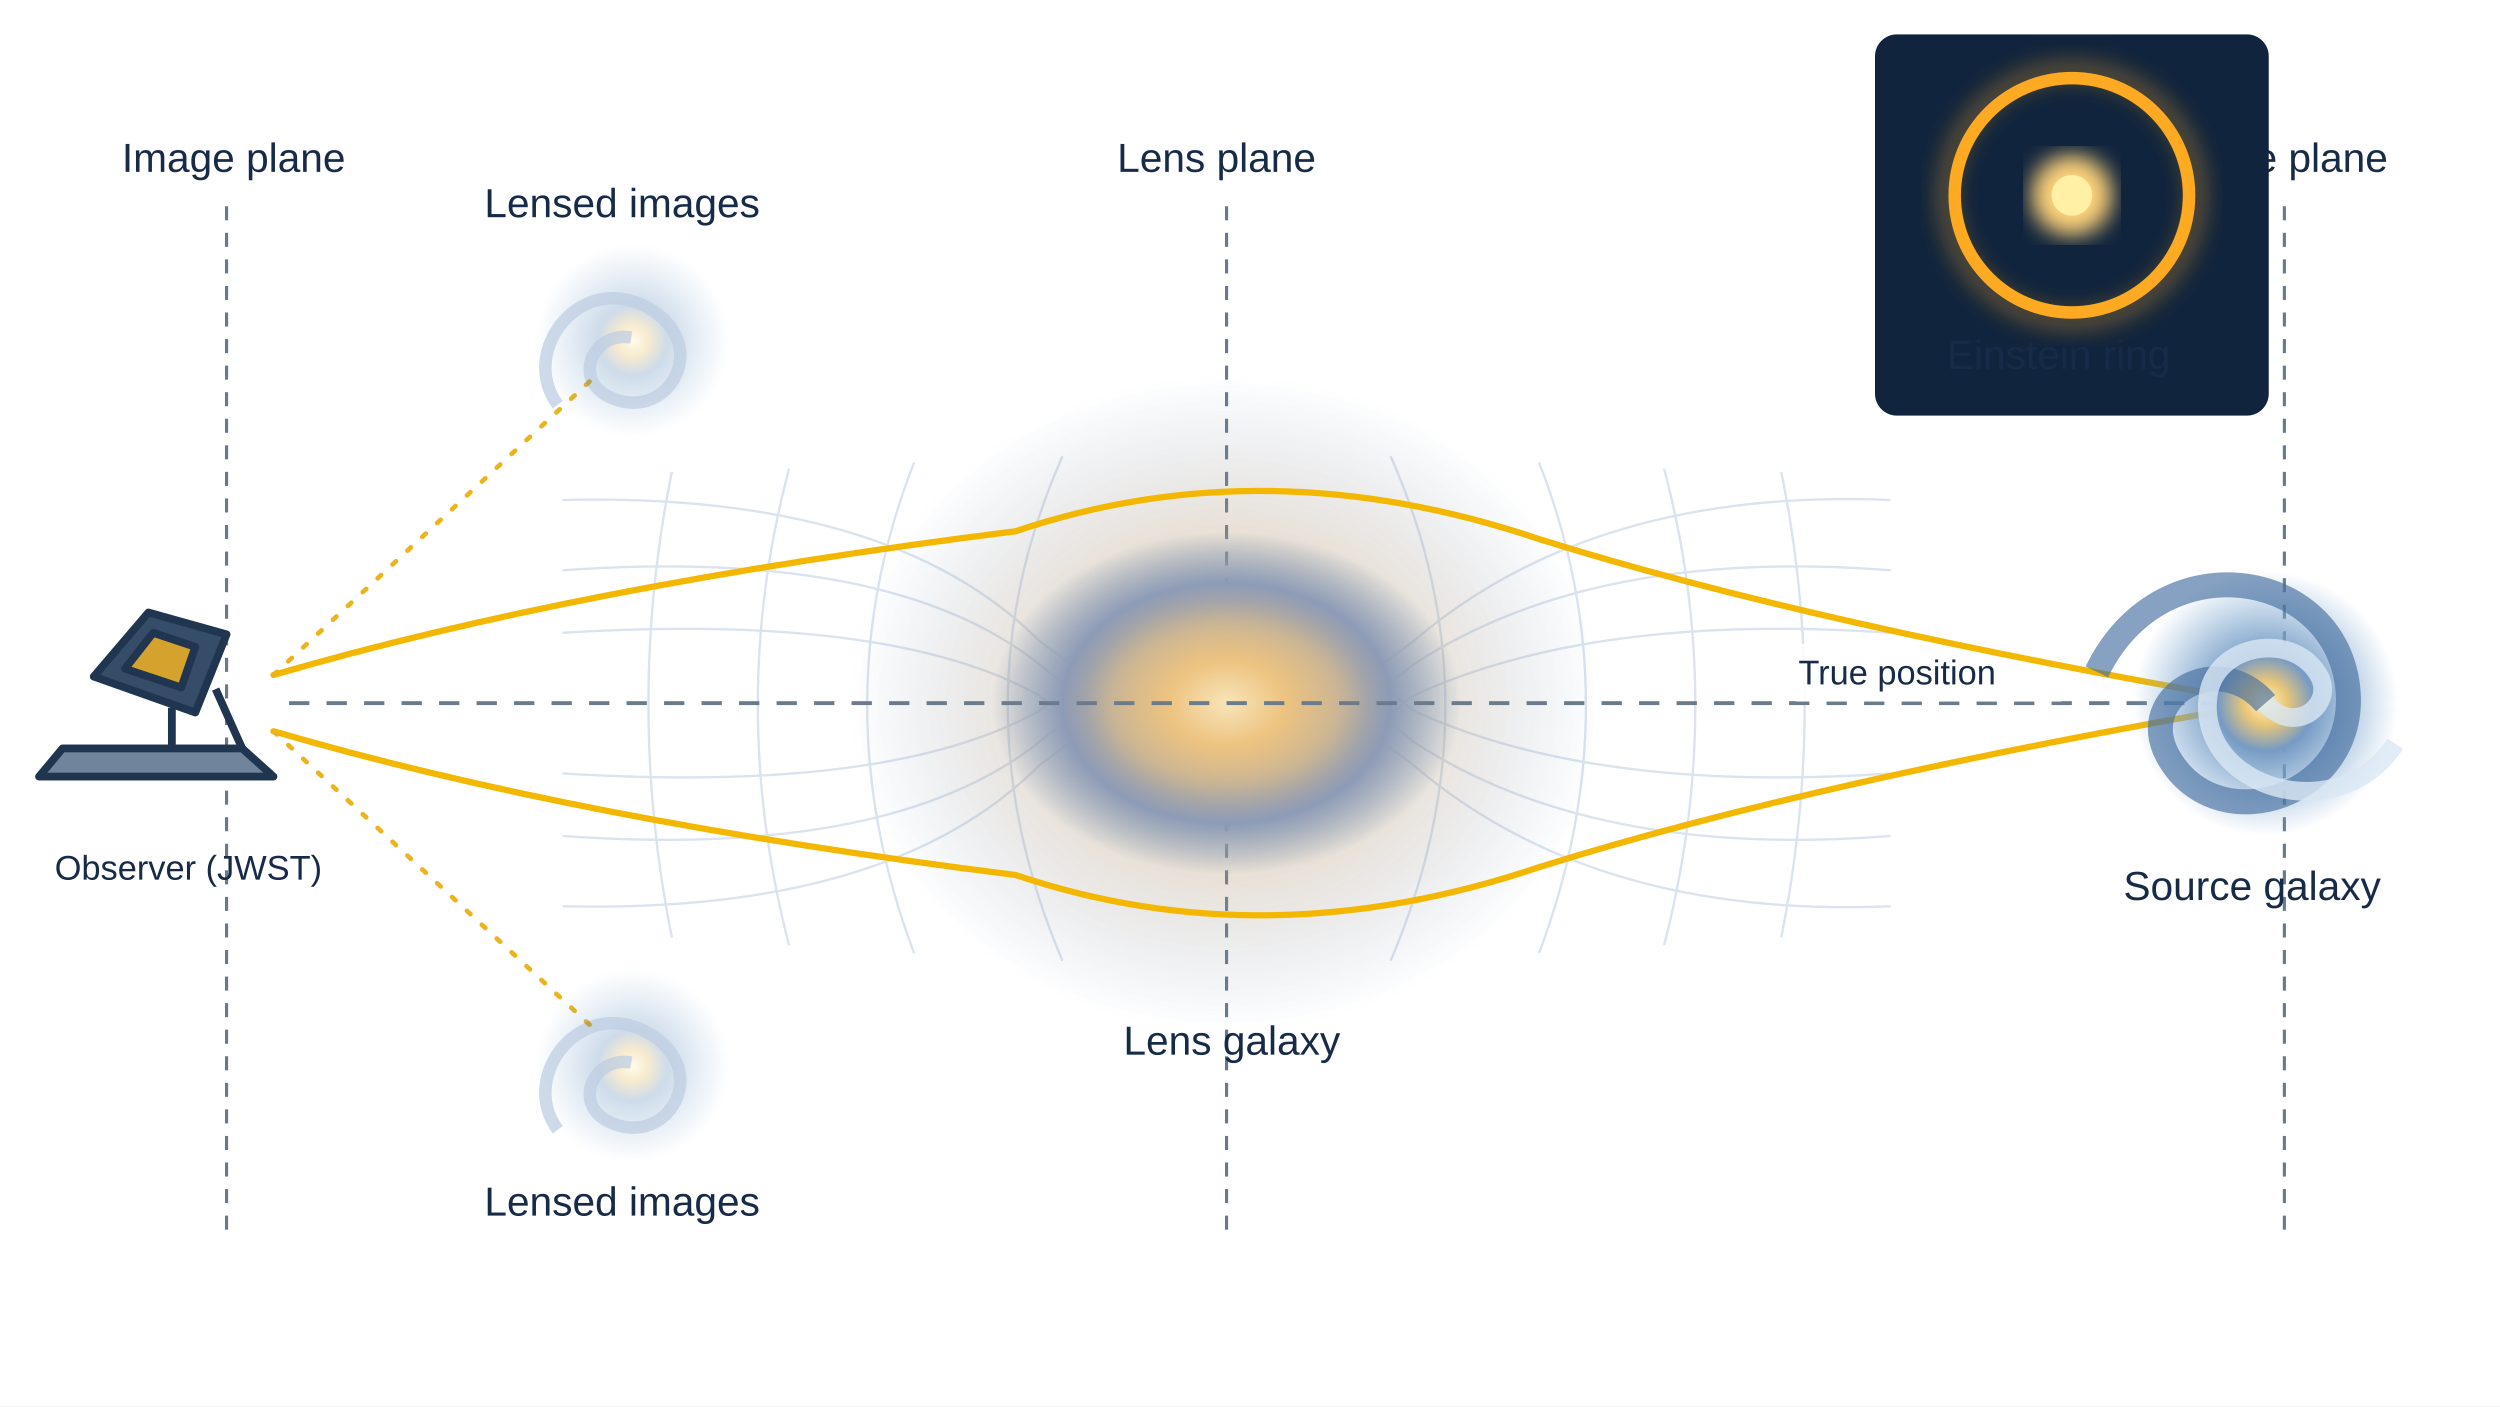
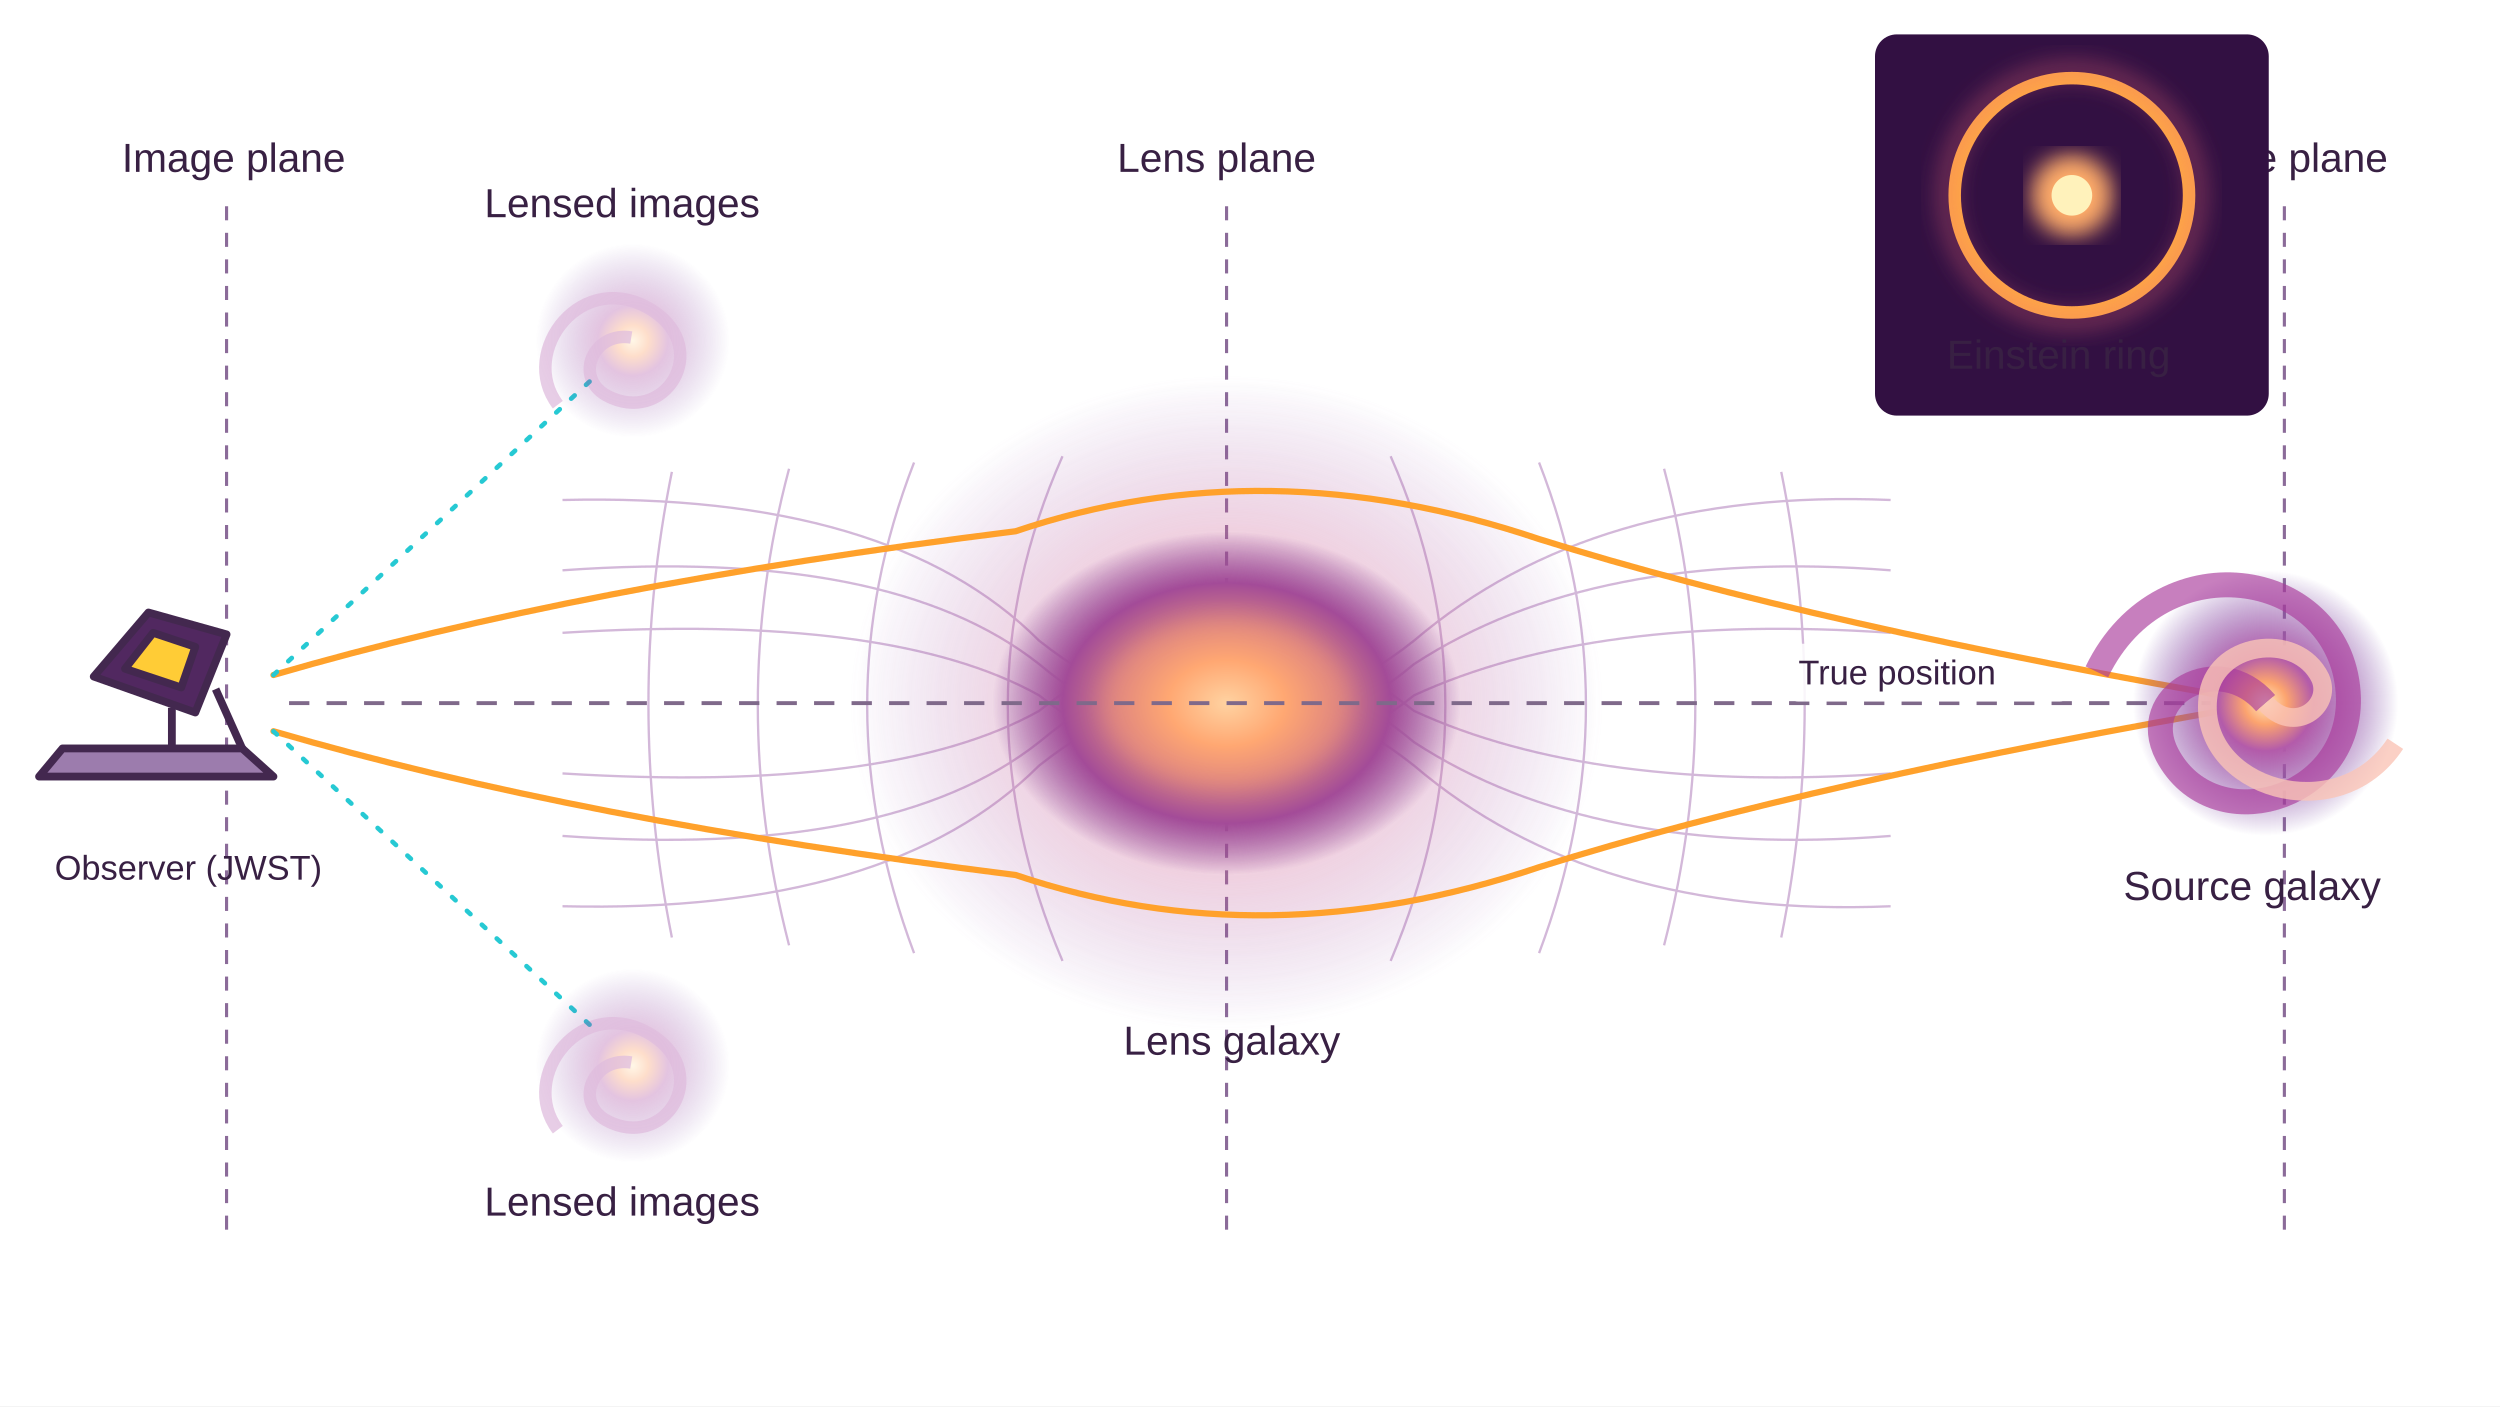
<svg xmlns="http://www.w3.org/2000/svg" width="1600" height="900" viewBox="0 0 1600 900" role="img" aria-label="Strong gravitational lensing side-view schematic">
  <defs>
    <radialGradient id="halo">
-       <stop stop-color="#ffd77f" stop-opacity=".95" />
-       <stop offset=".35" stop-color="#d39f5e" stop-opacity=".5" />
-       <stop offset="1" stop-color="#6082af" stop-opacity="0" />
+       <stop stop-color="#ffb968" stop-opacity=".95" />
+       <stop offset=".35" stop-color="#ea7293" stop-opacity=".5" />
+       <stop offset="1" stop-color="#79349d" stop-opacity="0" />
    </radialGradient>
    <radialGradient id="ell">
-       <stop stop-color="#fff6d1" />
-       <stop offset=".25" stop-color="#edc37b" />
-       <stop offset=".7" stop-color="#8d9bb7" />
-       <stop offset="1" stop-color="#7996b7" stop-opacity="0" />
+       <stop stop-color="#fff0b8" />
+       <stop offset=".25" stop-color="#ffae70" />
+       <stop offset=".7" stop-color="#a34b98" />
+       <stop offset="1" stop-color="#78328c" stop-opacity="0" />
    </radialGradient>
    <radialGradient id="spiral">
-       <stop stop-color="#fff4c6" />
-       <stop offset=".16" stop-color="#eac778" />
-       <stop offset=".36" stop-color="#769bc4" />
-       <stop offset="1" stop-color="#7eacd4" stop-opacity="0" />
+       <stop stop-color="#ffe9bd" />
+       <stop offset=".16" stop-color="#fca46f" />
+       <stop offset=".36" stop-color="#b35baa" />
+       <stop offset="1" stop-color="#66349a" stop-opacity="0" />
    </radialGradient>
    <filter id="blur">
      <feGaussianBlur stdDeviation="7" />
    </filter>
-     <style>text{font-family:Arial,Helvetica,sans-serif;fill:#172b49;font-size:26px;font-weight:500}.small{font-size:22px}.plane{stroke:#667991;stroke-width:2;stroke-dasharray:9 8}.ray{stroke:#f3b700;stroke-width:4;fill:none;stroke-linecap:round}.ghost{opacity:.36}</style>
+     <style>text{font-family:Arial,Helvetica,sans-serif;fill:#382043;font-size:26px;font-weight:500}.small{font-size:22px}.plane{stroke:#8b6b99;stroke-width:2;stroke-dasharray:9 8}.ray{stroke:#ffa12b;stroke-width:4;fill:none;stroke-linecap:round}.ghost{opacity:.36}</style>
  </defs>
  <rect width="1600" height="900" fill="white" />
  <path class="plane" d="M145 132V795 M785 132V795 M1462 132V795" />
  <text x="78" y="110">Image plane</text>
  <text x="715" y="110">Lens plane</text>
  <text x="1375" y="110">Source plane</text>
-   <g stroke="#acc0d9" stroke-width="1.5" fill="none" opacity=".45">
+   <g stroke="#9d61aa" stroke-width="1.5" fill="none" opacity=".45">
    <path d="M360 320 Q570 315 665 410 Q785 505 905 410 Q1020 312 1210 320" />
    <path d="M360 365 Q570 350 665 425 Q785 525 905 425 Q1020 350 1210 365" />
    <path d="M360 405 Q570 392 665 445 Q785 540 905 445 Q1020 392 1210 405" />
    <path d="M360 495 Q570 508 665 455 Q785 360 905 455 Q1020 508 1210 495" />
    <path d="M360 535 Q570 550 665 475 Q785 375 905 475 Q1020 550 1210 535" />
    <path d="M360 580 Q570 585 665 490 Q785 395 905 490 Q1020 588 1210 580" />
    <path d="M430 302 Q400 450 430 600 M505 300 Q465 450 505 605 M585 296 Q525 450 585 610 M680 292 Q610 450 680 615 M890 292 Q960 450 890 615 M985 296 Q1045 450 985 610 M1065 300 Q1105 450 1065 605 M1140 302 Q1170 450 1140 600" />
  </g>
  <ellipse cx="785" cy="450" rx="242" ry="210" fill="url(#halo)" opacity=".8" />
  <ellipse cx="785" cy="450" rx="150" ry="110" fill="url(#ell)" />
-   <ellipse cx="785" cy="450" rx="80" ry="54" fill="#eac389" opacity=".35" filter="url(#blur)" />
-   <path d="M185 450H1415" stroke="#6b7b8c" stroke-dasharray="13 11" stroke-width="2.5" fill="none" />
+   <ellipse cx="785" cy="450" rx="80" ry="54" fill="#ff9b76" opacity=".35" filter="url(#blur)" />
+   <path d="M185 450H1415" stroke="#7f698a" stroke-dasharray="13 11" stroke-width="2.5" fill="none" />
  <rect x="1144" y="412" width="181" height="37" rx="7" fill="white" opacity=".86" />
  <text class="small" x="1151" y="438">True position</text>
  <path class="ray" d="M1450 450 Q1160 400 985 345 Q810 286 650 340 Q370 375 175 432" />
  <path class="ray" d="M1450 450 Q1160 500 985 555 Q810 614 650 560 Q370 525 175 468" />
-   <path d="M175 432L384 238 M175 468L384 662" stroke="#edb31c" stroke-width="3" stroke-dasharray="3 10" fill="none" stroke-linecap="round" />
+   <path d="M175 432L384 238 M175 468L384 662" stroke="#26c9d3" stroke-width="3" stroke-dasharray="3 10" fill="none" stroke-linecap="round" />
  <g class="ghost">
    <circle cx="405" cy="218" r="62" fill="url(#spiral)" />
-     <path d="M404 216c-24 -4 -37 25 -16 37 37 20 68 -29 30 -54 -45 -29 -87 26 -61 60" stroke="#4b77af" stroke-width="8" fill="none" opacity=".75" />
+     <path d="M404 216c-24 -4 -37 25 -16 37 37 20 68 -29 30 -54 -45 -29 -87 26 -61 60" stroke="#a745a2" stroke-width="8" fill="none" opacity=".75" />
    <circle cx="405" cy="682" r="62" fill="url(#spiral)" />
-     <path d="M404 680c-24 -4 -37 25 -16 37 37 20 68 -29 30 -54 -45 -29 -87 26 -61 60" stroke="#4b77af" stroke-width="8" fill="none" opacity=".75" />
+     <path d="M404 680c-24 -4 -37 25 -16 37 37 20 68 -29 30 -54 -45 -29 -87 26 -61 60" stroke="#a745a2" stroke-width="8" fill="none" opacity=".75" />
  </g>
  <text x="310" y="139">Lensed images</text>
  <text x="310" y="778">Lensed images</text>
  <circle cx="1450" cy="450" r="85" fill="url(#spiral)" />
-   <path d="M1450 450c-30 -35 -83 -5 -63 33 29 55 117 30 116 -36 -2 -82 -119 -104 -161 -17" stroke="#456f9f" stroke-width="16" fill="none" opacity=".65" />
-   <path d="M1450 450c18 21 43 2 35 -16 -15 -31 -69 -23 -72 13 -6 57 83 85 120 29" stroke="#d9e7f4" stroke-width="12" fill="none" opacity=".8" />
+   <path d="M1450 450c-30 -35 -83 -5 -63 33 29 55 117 30 116 -36 -2 -82 -119 -104 -161 -17" stroke="#a93b9b" stroke-width="16" fill="none" opacity=".65" />
+   <path d="M1450 450c18 21 43 2 35 -16 -15 -31 -69 -23 -72 13 -6 57 83 85 120 29" stroke="#fac4b6" stroke-width="12" fill="none" opacity=".8" />
  <text x="1359" y="576">Source galaxy</text>
  <text x="719" y="675">Lens galaxy</text>
-   <g transform="translate(110 449)" stroke="#203550" stroke-width="5" stroke-linejoin="round">
-     <path d="M-50 -16L-15 -57L35 -43L15 7Z" fill="#364d69" />
-     <path d="M-30 -21L-12 -44L15 -35L6 -9Z" fill="#d5a22d" />
-     <path d="M-70 30L45 30L65 48L-85 48Z" fill="#70859b" />
+   <g transform="translate(110 449)" stroke="#43284f" stroke-width="5" stroke-linejoin="round">
+     <path d="M-50 -16L-15 -57L35 -43L15 7Z" fill="#512860" />
+     <path d="M-30 -21L-12 -44L15 -35L6 -9Z" fill="#ffcc36" />
+     <path d="M-70 30L45 30L65 48L-85 48Z" fill="#9c7cad" />
    <path d="M0 4V32M28 -8L45 30" fill="none" />
  </g>
  <text class="small" x="35" y="563">Observer (JWST)</text>
  <g transform="translate(1200 22)">
-     <rect width="252" height="244" rx="14" fill="#10243d" />
-     <circle cx="126" cy="103" r="75" stroke="#ffab20" stroke-width="8" fill="none" />
-     <circle cx="126" cy="103" r="80" stroke="#f7a525" stroke-opacity=".4" stroke-width="11" fill="none" filter="url(#blur)" />
-     <circle cx="126" cy="103" r="26" fill="#ffd37a" filter="url(#blur)" />
-     <circle cx="126" cy="103" r="13" fill="#fff0a6" />
+     <rect width="252" height="244" rx="14" fill="#321042" />
+     <circle cx="126" cy="103" r="75" stroke="#ffab41" stroke-width="8" fill="none" />
+     <circle cx="126" cy="103" r="80" stroke="#ed6b79" stroke-opacity=".4" stroke-width="11" fill="none" filter="url(#blur)" />
+     <circle cx="126" cy="103" r="26" fill="#ffac69" filter="url(#blur)" />
+     <circle cx="126" cy="103" r="13" fill="#fff2bb" />
    <text x="46" y="214" fill="#ffffff">Einstein ring</text>
  </g>
</svg>
